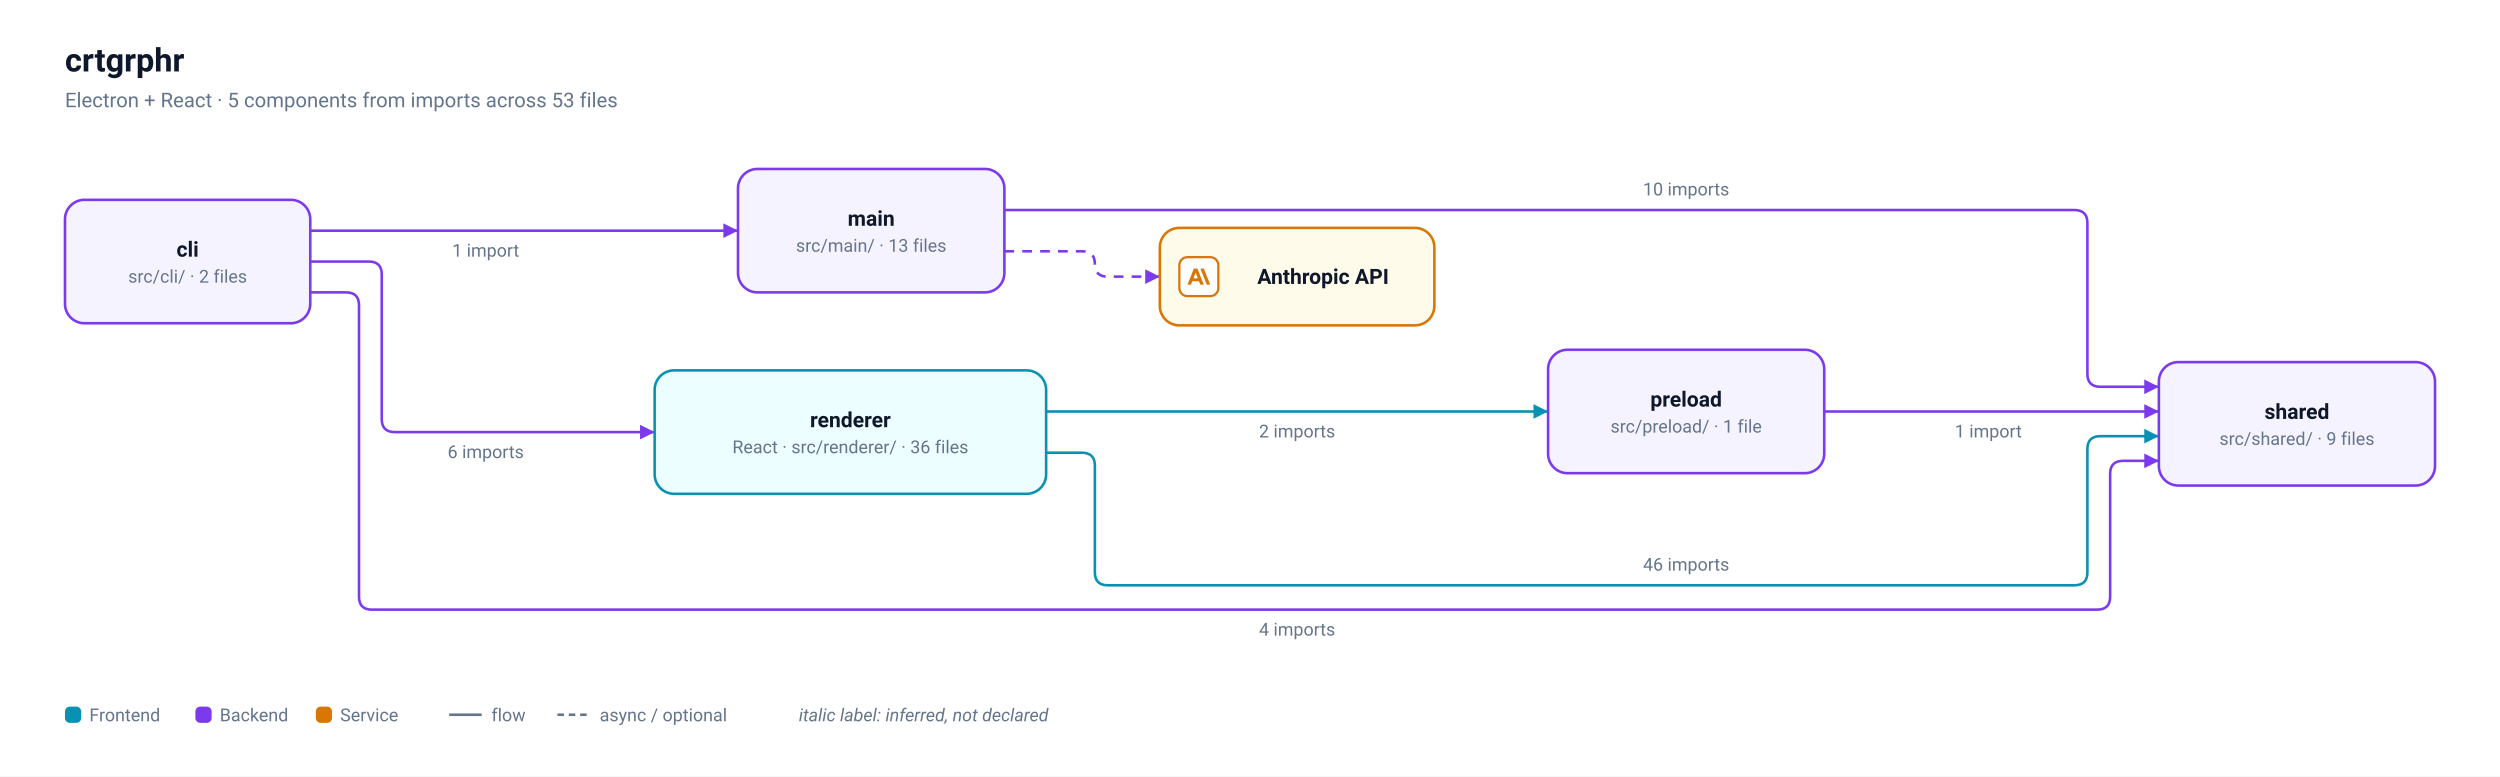
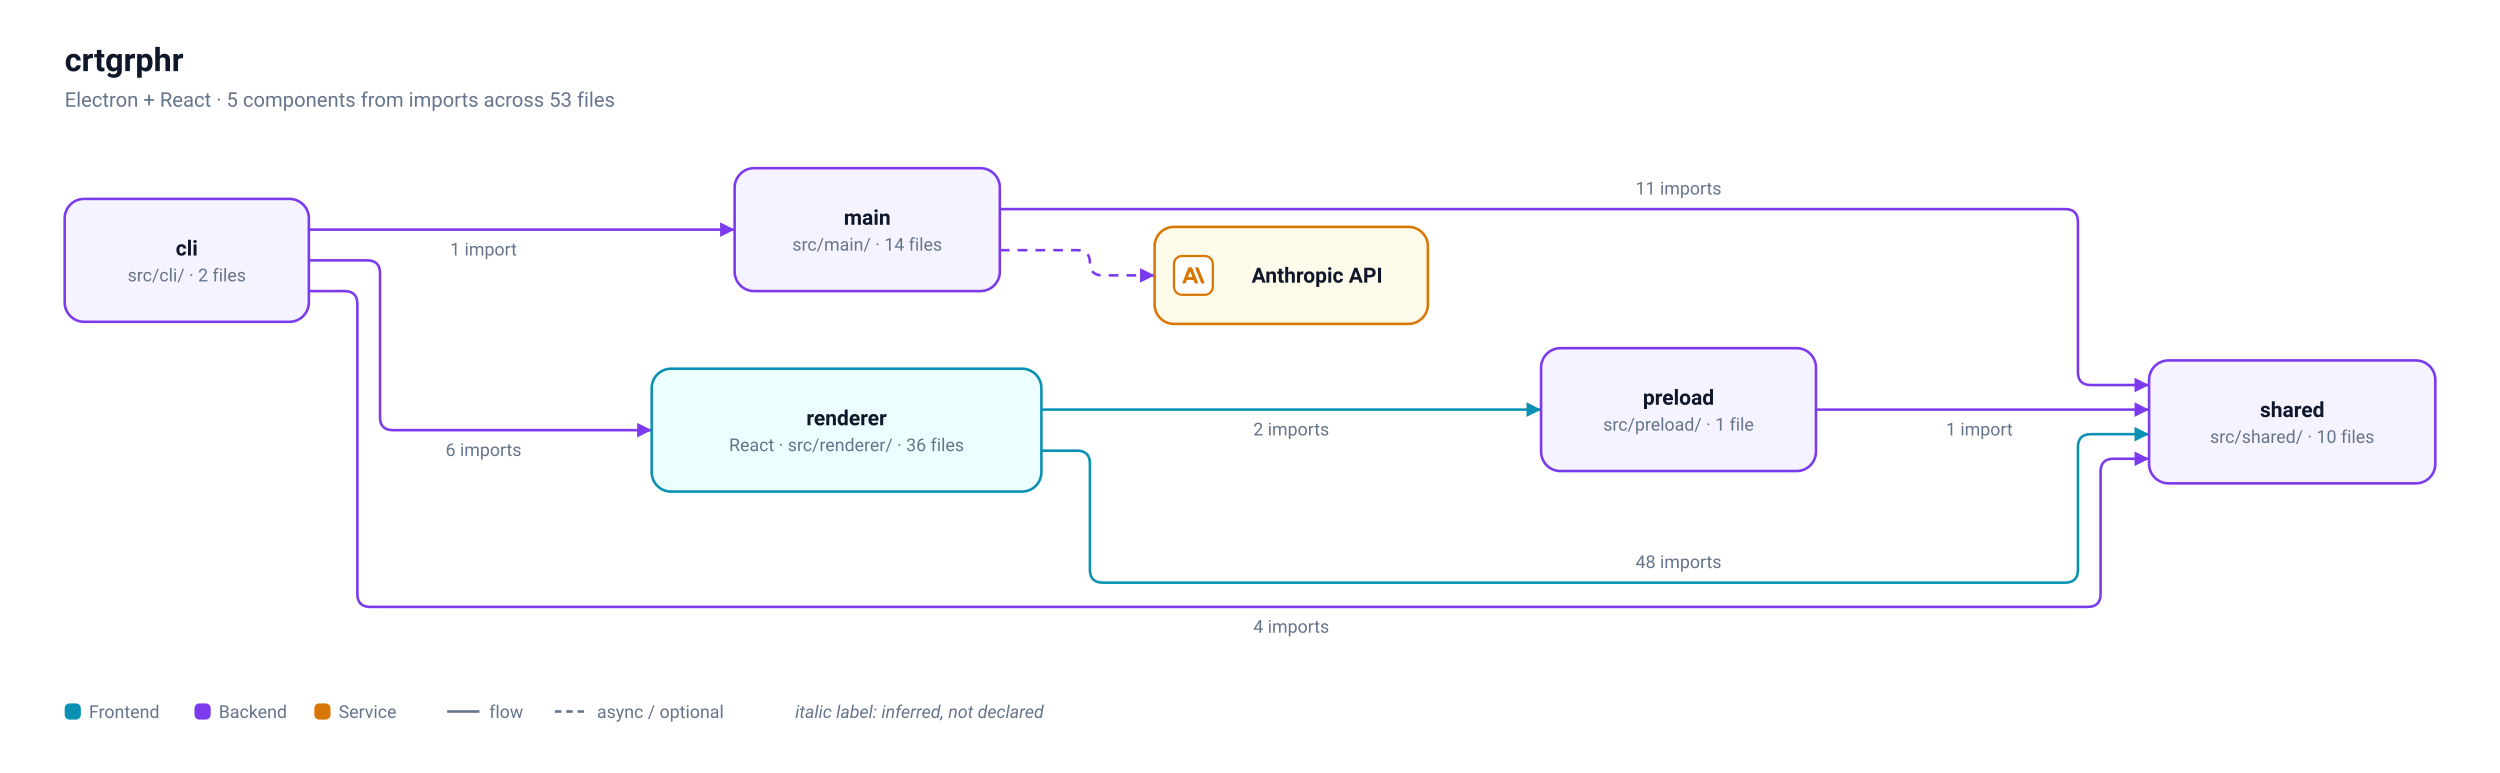
- <svg xmlns="http://www.w3.org/2000/svg" width="1539" height="478" viewBox="0 0 1539 478">
+ <svg xmlns="http://www.w3.org/2000/svg" width="1546" height="478" viewBox="0 0 1546 478">
  <defs>
    <marker id="arrow-0" viewBox="0 0 10 10" refX="10" refY="5" markerWidth="9" markerHeight="9" markerUnits="userSpaceOnUse" orient="auto">
      <path d="M0,0 L10,5 L0,10 z" fill="#7c3aed" />
    </marker>
    <marker id="arrow-1" viewBox="0 0 10 10" refX="10" refY="5" markerWidth="9" markerHeight="9" markerUnits="userSpaceOnUse" orient="auto">
      <path d="M0,0 L10,5 L0,10 z" fill="#0891b2" />
    </marker>
  </defs>
-   <rect width="1539" height="478" fill="#ffffff" />
+   <rect width="1546" height="478" fill="#ffffff" />
  <text x="40" y="44" fill="#0f172a" font-size="20" font-weight="700" font-family="ui-sans-serif, system-ui, -apple-system, Segoe UI, Roboto, sans-serif">crtgrphr</text>
  <text x="40" y="66" fill="#64748b" font-size="12.5" font-family="ui-sans-serif, system-ui, -apple-system, Segoe UI, Roboto, sans-serif">Electron + React · 5 components from imports across 53 files</text>
  <g data-edge="dir-src-cli-&gt;dir-src-main">
    <path d="M191,142 L454.3,142" fill="none" stroke="#7c3aed" stroke-width="1.6" stroke-linejoin="round" marker-end="url(#arrow-0)" />
    <rect x="269.4" y="145.5" width="59.3" height="17" rx="4" fill="#ffffff" fill-opacity="0.9" />
    <text x="299" y="158" fill="#64748b" font-size="11" text-anchor="middle" font-family="ui-sans-serif, system-ui, -apple-system, Segoe UI, Roboto, sans-serif">1 import</text>
  </g>
  <g data-edge="dir-src-cli-&gt;dir-src-renderer">
    <path d="M191,161 L227,161 Q235,161 235,169 L235,258 Q235,266 243,266 L403,266" fill="none" stroke="#7c3aed" stroke-width="1.6" stroke-linejoin="round" marker-end="url(#arrow-0)" />
    <rect x="266.3" y="269.5" width="65.4" height="17" rx="4" fill="#ffffff" fill-opacity="0.9" />
    <text x="299" y="282" fill="#64748b" font-size="11" text-anchor="middle" font-family="ui-sans-serif, system-ui, -apple-system, Segoe UI, Roboto, sans-serif">6 imports</text>
  </g>
  <g data-edge="dir-src-cli-&gt;dir-src-shared">
    <path d="M191,180 L213,180 Q221,180 221,188 L221,367.3 Q221,375.3 229,375.3 L1291,375.3 Q1299,375.3 1299,367.3 L1299,291.7 Q1299,283.7 1307,283.7 L1329,283.7" fill="none" stroke="#7c3aed" stroke-width="1.6" stroke-linejoin="round" marker-end="url(#arrow-0)" />
    <rect x="765.8" y="378.8" width="65.4" height="17" rx="4" fill="#ffffff" fill-opacity="0.9" />
    <text x="798.5" y="391.3" fill="#64748b" font-size="11" text-anchor="middle" font-family="ui-sans-serif, system-ui, -apple-system, Segoe UI, Roboto, sans-serif">4 imports</text>
  </g>
  <g data-edge="dir-src-main-&gt;dir-src-shared">
    <path d="M618.3,129.3 L1277,129.3 Q1285,129.3 1285,137.3 L1285,230.1 Q1285,238.1 1293,238.1 L1329,238.1" fill="none" stroke="#7c3aed" stroke-width="1.6" stroke-linejoin="round" marker-end="url(#arrow-0)" />
    <rect x="1002.2" y="107.8" width="71.6" height="17" rx="4" fill="#ffffff" fill-opacity="0.9" />
-     <text x="1038" y="120.3" fill="#64748b" font-size="11" text-anchor="middle" font-family="ui-sans-serif, system-ui, -apple-system, Segoe UI, Roboto, sans-serif">10 imports</text>
+     <text x="1038" y="120.3" fill="#64748b" font-size="11" text-anchor="middle" font-family="ui-sans-serif, system-ui, -apple-system, Segoe UI, Roboto, sans-serif">11 imports</text>
  </g>
  <g data-edge="dir-src-preload-&gt;dir-src-shared">
    <path d="M1123,253.3 L1329,253.3" fill="none" stroke="#7c3aed" stroke-width="1.6" stroke-linejoin="round" marker-end="url(#arrow-0)" />
    <rect x="1194.4" y="256.8" width="59.3" height="17" rx="4" fill="#ffffff" fill-opacity="0.9" />
    <text x="1224" y="269.3" fill="#64748b" font-size="11" text-anchor="middle" font-family="ui-sans-serif, system-ui, -apple-system, Segoe UI, Roboto, sans-serif">1 import</text>
  </g>
  <g data-edge="dir-src-renderer-&gt;dir-src-preload">
    <path d="M644,253.3 L953,253.3" fill="none" stroke="#0891b2" stroke-width="1.6" stroke-linejoin="round" marker-end="url(#arrow-1)" />
    <rect x="765.8" y="256.8" width="65.4" height="17" rx="4" fill="#ffffff" fill-opacity="0.9" />
    <text x="798.5" y="269.3" fill="#64748b" font-size="11" text-anchor="middle" font-family="ui-sans-serif, system-ui, -apple-system, Segoe UI, Roboto, sans-serif">2 imports</text>
  </g>
  <g data-edge="dir-src-renderer-&gt;dir-src-shared">
    <path d="M644,278.7 L666,278.7 Q674,278.7 674,286.7 L674,352.3 Q674,360.3 682,360.3 L1277,360.3 Q1285,360.3 1285,352.3 L1285,276.5 Q1285,268.5 1293,268.5 L1329,268.5" fill="none" stroke="#0891b2" stroke-width="1.6" stroke-linejoin="round" marker-end="url(#arrow-1)" />
    <rect x="1002.2" y="338.8" width="71.6" height="17" rx="4" fill="#ffffff" fill-opacity="0.9" />
-     <text x="1038" y="351.3" fill="#64748b" font-size="11" text-anchor="middle" font-family="ui-sans-serif, system-ui, -apple-system, Segoe UI, Roboto, sans-serif">46 imports</text>
+     <text x="1038" y="351.3" fill="#64748b" font-size="11" text-anchor="middle" font-family="ui-sans-serif, system-ui, -apple-system, Segoe UI, Roboto, sans-serif">48 imports</text>
  </g>
  <g data-edge="dir-src-main-&gt;anthropic-api">
    <path d="M618.3,154.7 L666.2,154.7 Q674,154.7 674,162.5 L674,162.5 Q674,170.3 681.8,170.3 L714,170.3" fill="none" stroke="#7c3aed" stroke-width="1.6" stroke-dasharray="6 5" stroke-linejoin="round" marker-end="url(#arrow-0)" />
  </g>
  <g data-node="dir-src-cli" data-shape="rounded" data-box="40,123,151,76" transform="translate(40,123)">
    <path d="M12,0 H139 A12,12 0 0 1 151,12 V64 A12,12 0 0 1 139,76 H12 A12,12 0 0 1 0,64 V12 A12,12 0 0 1 12,0 Z" fill="#f5f3ff" stroke="#7c3aed" stroke-width="1.6" />
    <text x="75.5" y="35" fill="#0f172a" font-size="13" font-weight="600" text-anchor="middle" font-family="ui-sans-serif, system-ui, -apple-system, Segoe UI, Roboto, sans-serif">cli</text>
    <text x="75.5" y="51" fill="#64748b" font-size="11" text-anchor="middle" font-family="ui-sans-serif, system-ui, -apple-system, Segoe UI, Roboto, sans-serif">src/cli/ · 2 files</text>
  </g>
  <g data-node="dir-src-main" data-shape="rounded" data-box="454.3,104,164,76" transform="translate(454.3,104)">
    <path d="M12,0 H152 A12,12 0 0 1 164,12 V64 A12,12 0 0 1 152,76 H12 A12,12 0 0 1 0,64 V12 A12,12 0 0 1 12,0 Z" fill="#f5f3ff" stroke="#7c3aed" stroke-width="1.6" />
    <text x="82" y="35" fill="#0f172a" font-size="13" font-weight="600" text-anchor="middle" font-family="ui-sans-serif, system-ui, -apple-system, Segoe UI, Roboto, sans-serif">main</text>
-     <text x="82" y="51" fill="#64748b" font-size="11" text-anchor="middle" font-family="ui-sans-serif, system-ui, -apple-system, Segoe UI, Roboto, sans-serif">src/main/ · 13 files</text>
+     <text x="82" y="51" fill="#64748b" font-size="11" text-anchor="middle" font-family="ui-sans-serif, system-ui, -apple-system, Segoe UI, Roboto, sans-serif">src/main/ · 14 files</text>
  </g>
  <g data-node="dir-src-preload" data-shape="rounded" data-box="953,215.3,170,76" transform="translate(953,215.3)">
    <path d="M12,0 H158 A12,12 0 0 1 170,12 V64 A12,12 0 0 1 158,76 H12 A12,12 0 0 1 0,64 V12 A12,12 0 0 1 12,0 Z" fill="#f5f3ff" stroke="#7c3aed" stroke-width="1.6" />
    <text x="85" y="35" fill="#0f172a" font-size="13" font-weight="600" text-anchor="middle" font-family="ui-sans-serif, system-ui, -apple-system, Segoe UI, Roboto, sans-serif">preload</text>
    <text x="85" y="51" fill="#64748b" font-size="11" text-anchor="middle" font-family="ui-sans-serif, system-ui, -apple-system, Segoe UI, Roboto, sans-serif">src/preload/ · 1 file</text>
  </g>
  <g data-node="dir-src-renderer" data-shape="rounded" data-box="403,228,241,76" transform="translate(403,228)">
    <path d="M12,0 H229 A12,12 0 0 1 241,12 V64 A12,12 0 0 1 229,76 H12 A12,12 0 0 1 0,64 V12 A12,12 0 0 1 12,0 Z" fill="#ecfeff" stroke="#0891b2" stroke-width="1.6" />
    <text x="120.5" y="35" fill="#0f172a" font-size="13" font-weight="600" text-anchor="middle" font-family="ui-sans-serif, system-ui, -apple-system, Segoe UI, Roboto, sans-serif">renderer</text>
    <text x="120.5" y="51" fill="#64748b" font-size="11" text-anchor="middle" font-family="ui-sans-serif, system-ui, -apple-system, Segoe UI, Roboto, sans-serif">React · src/renderer/ · 36 files</text>
  </g>
-   <g data-node="dir-src-shared" data-shape="rounded" data-box="1329,222.9,170,76" transform="translate(1329,222.9)">
-     <path d="M12,0 H158 A12,12 0 0 1 170,12 V64 A12,12 0 0 1 158,76 H12 A12,12 0 0 1 0,64 V12 A12,12 0 0 1 12,0 Z" fill="#f5f3ff" stroke="#7c3aed" stroke-width="1.6" />
-     <text x="85" y="35" fill="#0f172a" font-size="13" font-weight="600" text-anchor="middle" font-family="ui-sans-serif, system-ui, -apple-system, Segoe UI, Roboto, sans-serif">shared</text>
-     <text x="85" y="51" fill="#64748b" font-size="11" text-anchor="middle" font-family="ui-sans-serif, system-ui, -apple-system, Segoe UI, Roboto, sans-serif">src/shared/ · 9 files</text>
+   <g data-node="dir-src-shared" data-shape="rounded" data-box="1329,222.9,177,76" transform="translate(1329,222.9)">
+     <path d="M12,0 H165 A12,12 0 0 1 177,12 V64 A12,12 0 0 1 165,76 H12 A12,12 0 0 1 0,64 V12 A12,12 0 0 1 12,0 Z" fill="#f5f3ff" stroke="#7c3aed" stroke-width="1.6" />
+     <text x="88.5" y="35" fill="#0f172a" font-size="13" font-weight="600" text-anchor="middle" font-family="ui-sans-serif, system-ui, -apple-system, Segoe UI, Roboto, sans-serif">shared</text>
+     <text x="88.5" y="51" fill="#64748b" font-size="11" text-anchor="middle" font-family="ui-sans-serif, system-ui, -apple-system, Segoe UI, Roboto, sans-serif">src/shared/ · 10 files</text>
  </g>
  <g data-node="anthropic-api" data-shape="rounded" data-box="714,140.3,169,60" transform="translate(714,140.3)">
    <path d="M12,0 H157 A12,12 0 0 1 169,12 V48 A12,12 0 0 1 157,60 H12 A12,12 0 0 1 0,48 V12 A12,12 0 0 1 12,0 Z" fill="#fffbeb" stroke="#d97706" stroke-width="1.6" />
    <rect x="12" y="18" width="24" height="24" rx="5" fill="#ffffff" stroke="#d97706" stroke-width="1.4" />
    <path data-brand="anthropic" d="M17.304 3.541h-3.672l6.696 16.918H24Zm-10.608 0L0 20.459h3.744l1.369-3.553h7.005l1.369 3.553h3.744L10.536 3.541Zm-.371 10.223 2.291-5.946 2.291 5.946Z" fill="#d97706" transform="translate(17,23) scale(0.5833)" />
    <text x="100.5" y="34.5" fill="#0f172a" font-size="13" font-weight="600" text-anchor="middle" font-family="ui-sans-serif, system-ui, -apple-system, Segoe UI, Roboto, sans-serif">Anthropic API</text>
  </g>
  <g data-legend="">
    <rect x="40" y="435" width="10" height="10" rx="3" fill="#0891b2" />
    <text x="55" y="444" fill="#64748b" font-size="11" font-family="ui-sans-serif, system-ui, -apple-system, Segoe UI, Roboto, sans-serif">Frontend</text>
    <rect x="120.28" y="435" width="10" height="10" rx="3" fill="#7c3aed" />
    <text x="135.28" y="444" fill="#64748b" font-size="11" font-family="ui-sans-serif, system-ui, -apple-system, Segoe UI, Roboto, sans-serif">Backend</text>
    <rect x="194.4" y="435" width="10" height="10" rx="3" fill="#d97706" />
    <text x="209.4" y="444" fill="#64748b" font-size="11" font-family="ui-sans-serif, system-ui, -apple-system, Segoe UI, Roboto, sans-serif">Service</text>
    <line x1="276.52" y1="440" x2="296.52" y2="440" stroke="#64748b" stroke-width="1.6" />
    <text x="302.52" y="444" fill="#64748b" font-size="11" font-family="ui-sans-serif, system-ui, -apple-system, Segoe UI, Roboto, sans-serif">flow</text>
    <line x1="343.16" y1="440" x2="363.16" y2="440" stroke="#64748b" stroke-width="1.6" stroke-dasharray="4 3" />
    <text x="369.16" y="444" fill="#64748b" font-size="11" font-family="ui-sans-serif, system-ui, -apple-system, Segoe UI, Roboto, sans-serif">async / optional</text>
    <text x="491.72" y="444" fill="#64748b" font-size="11" font-style="italic" font-family="ui-sans-serif, system-ui, -apple-system, Segoe UI, Roboto, sans-serif">italic label: inferred, not declared</text>
  </g>
</svg>
